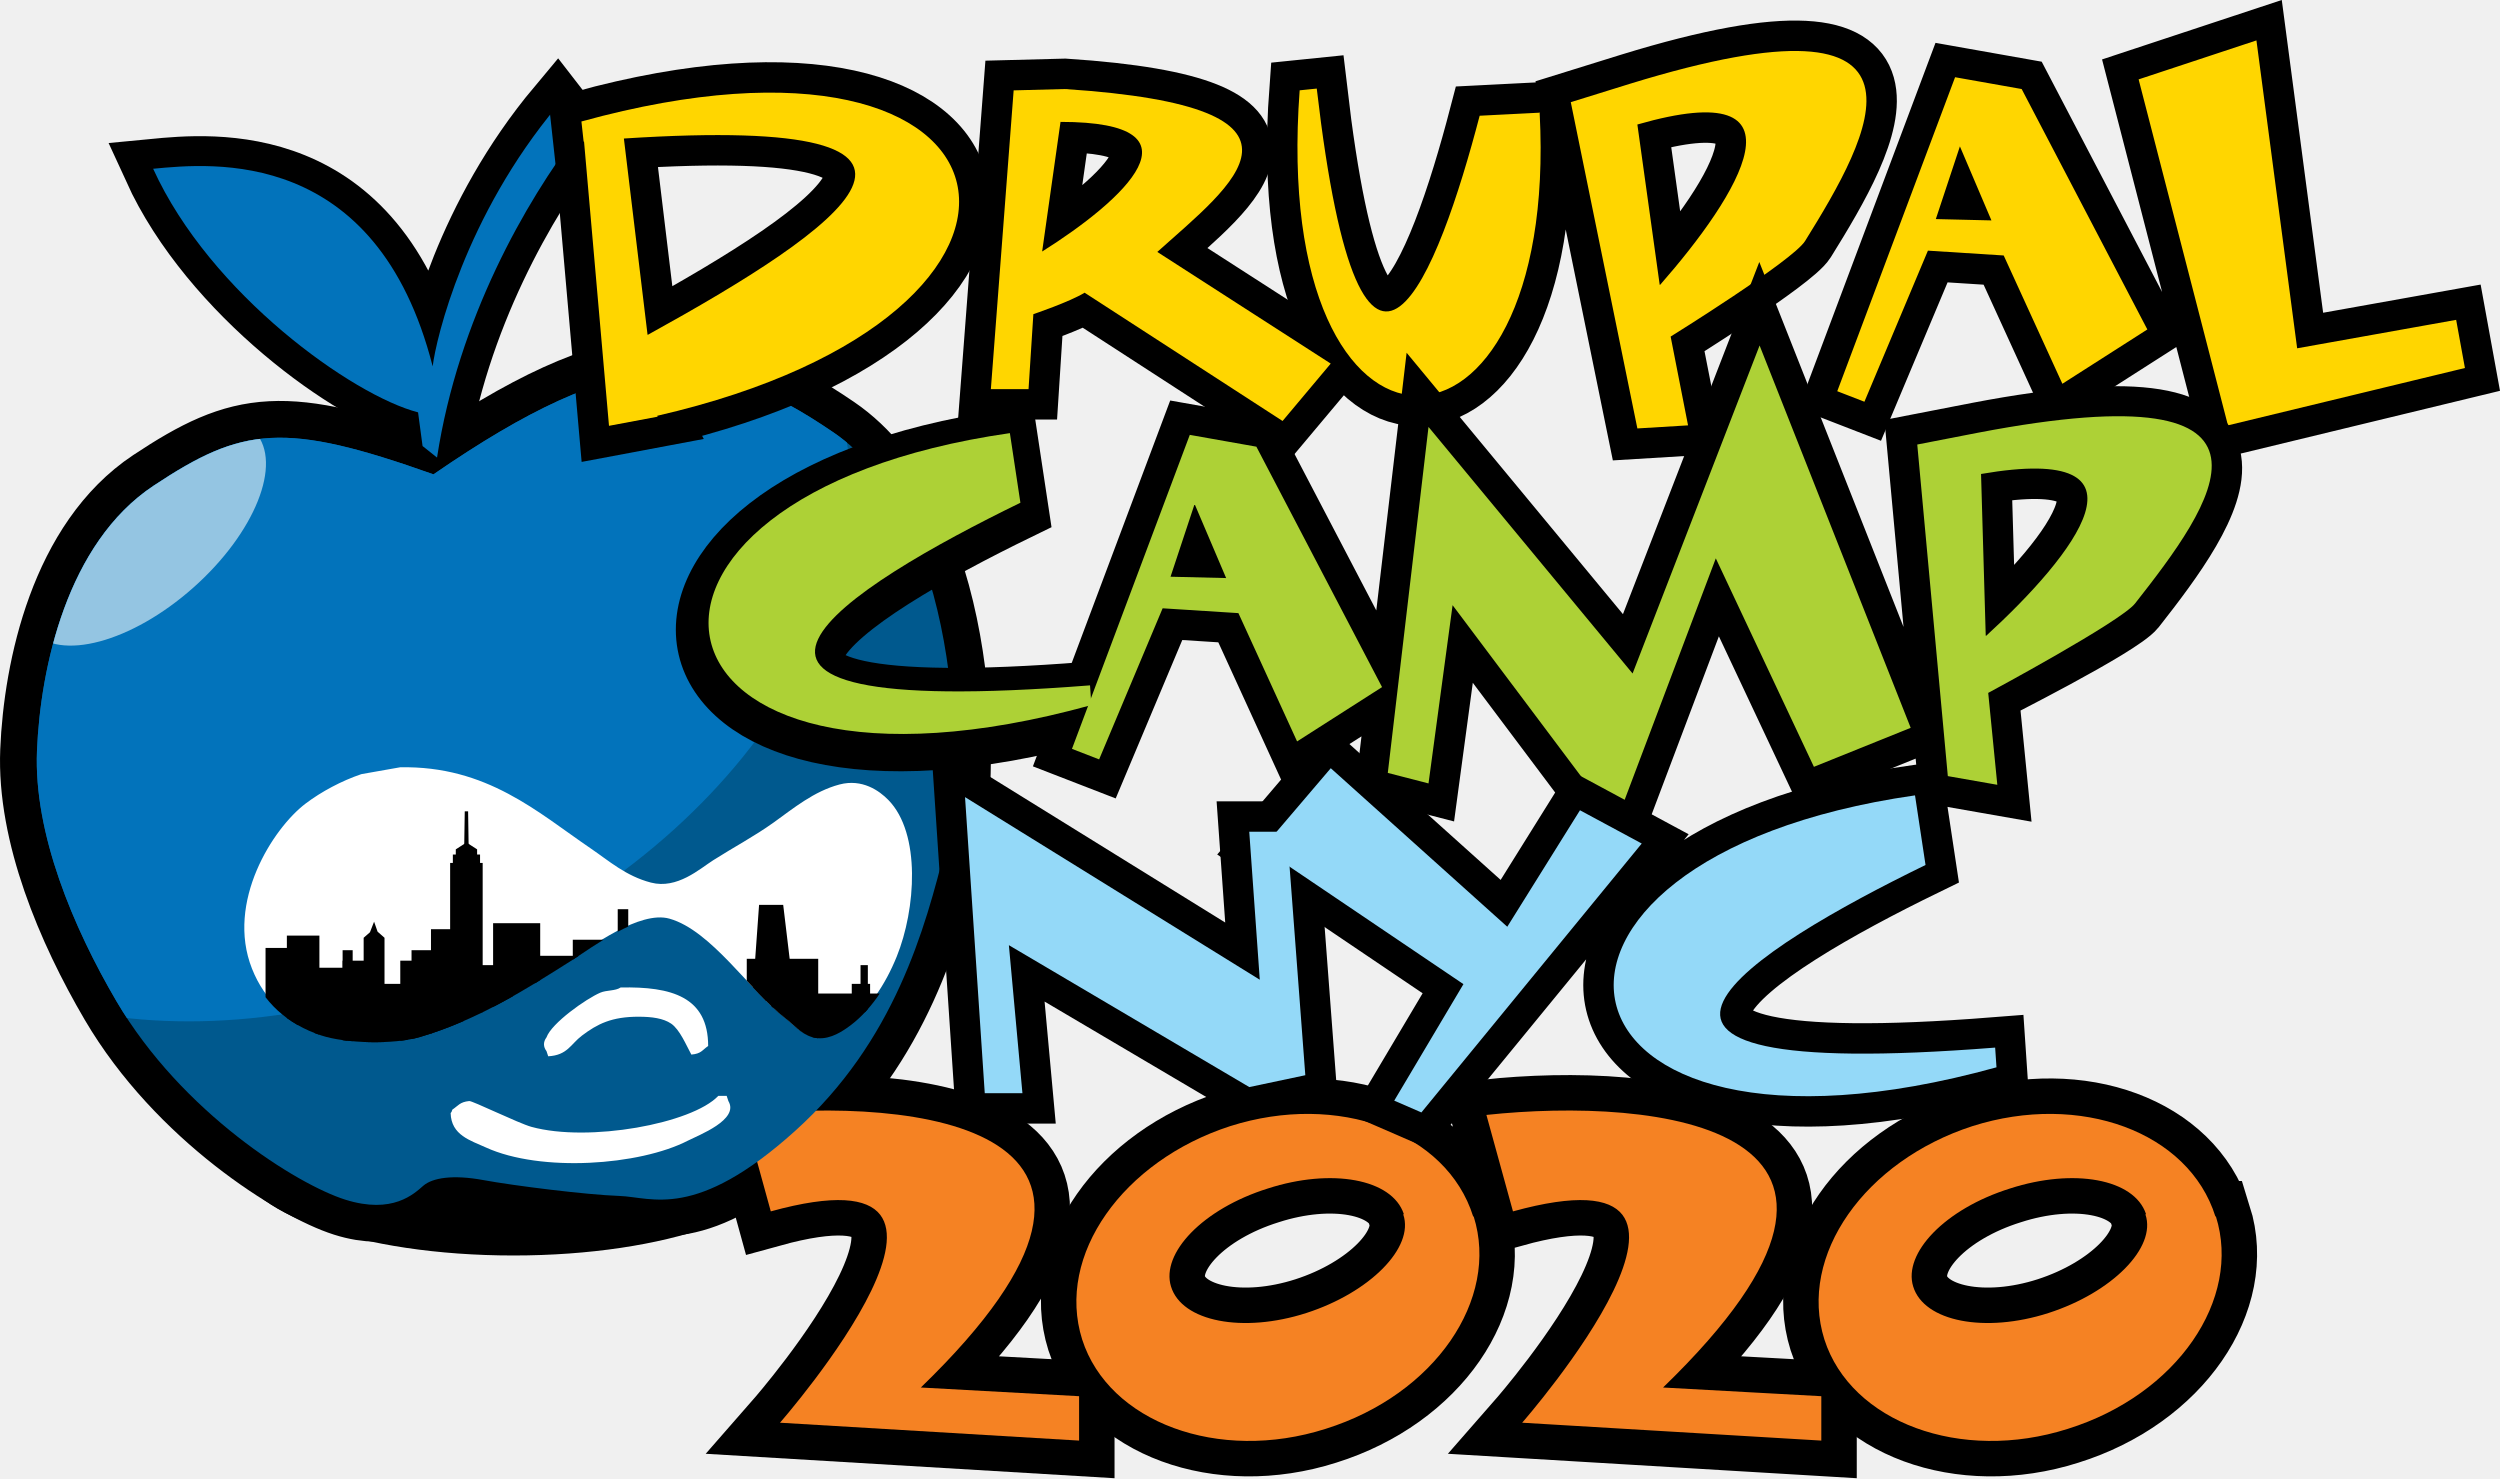
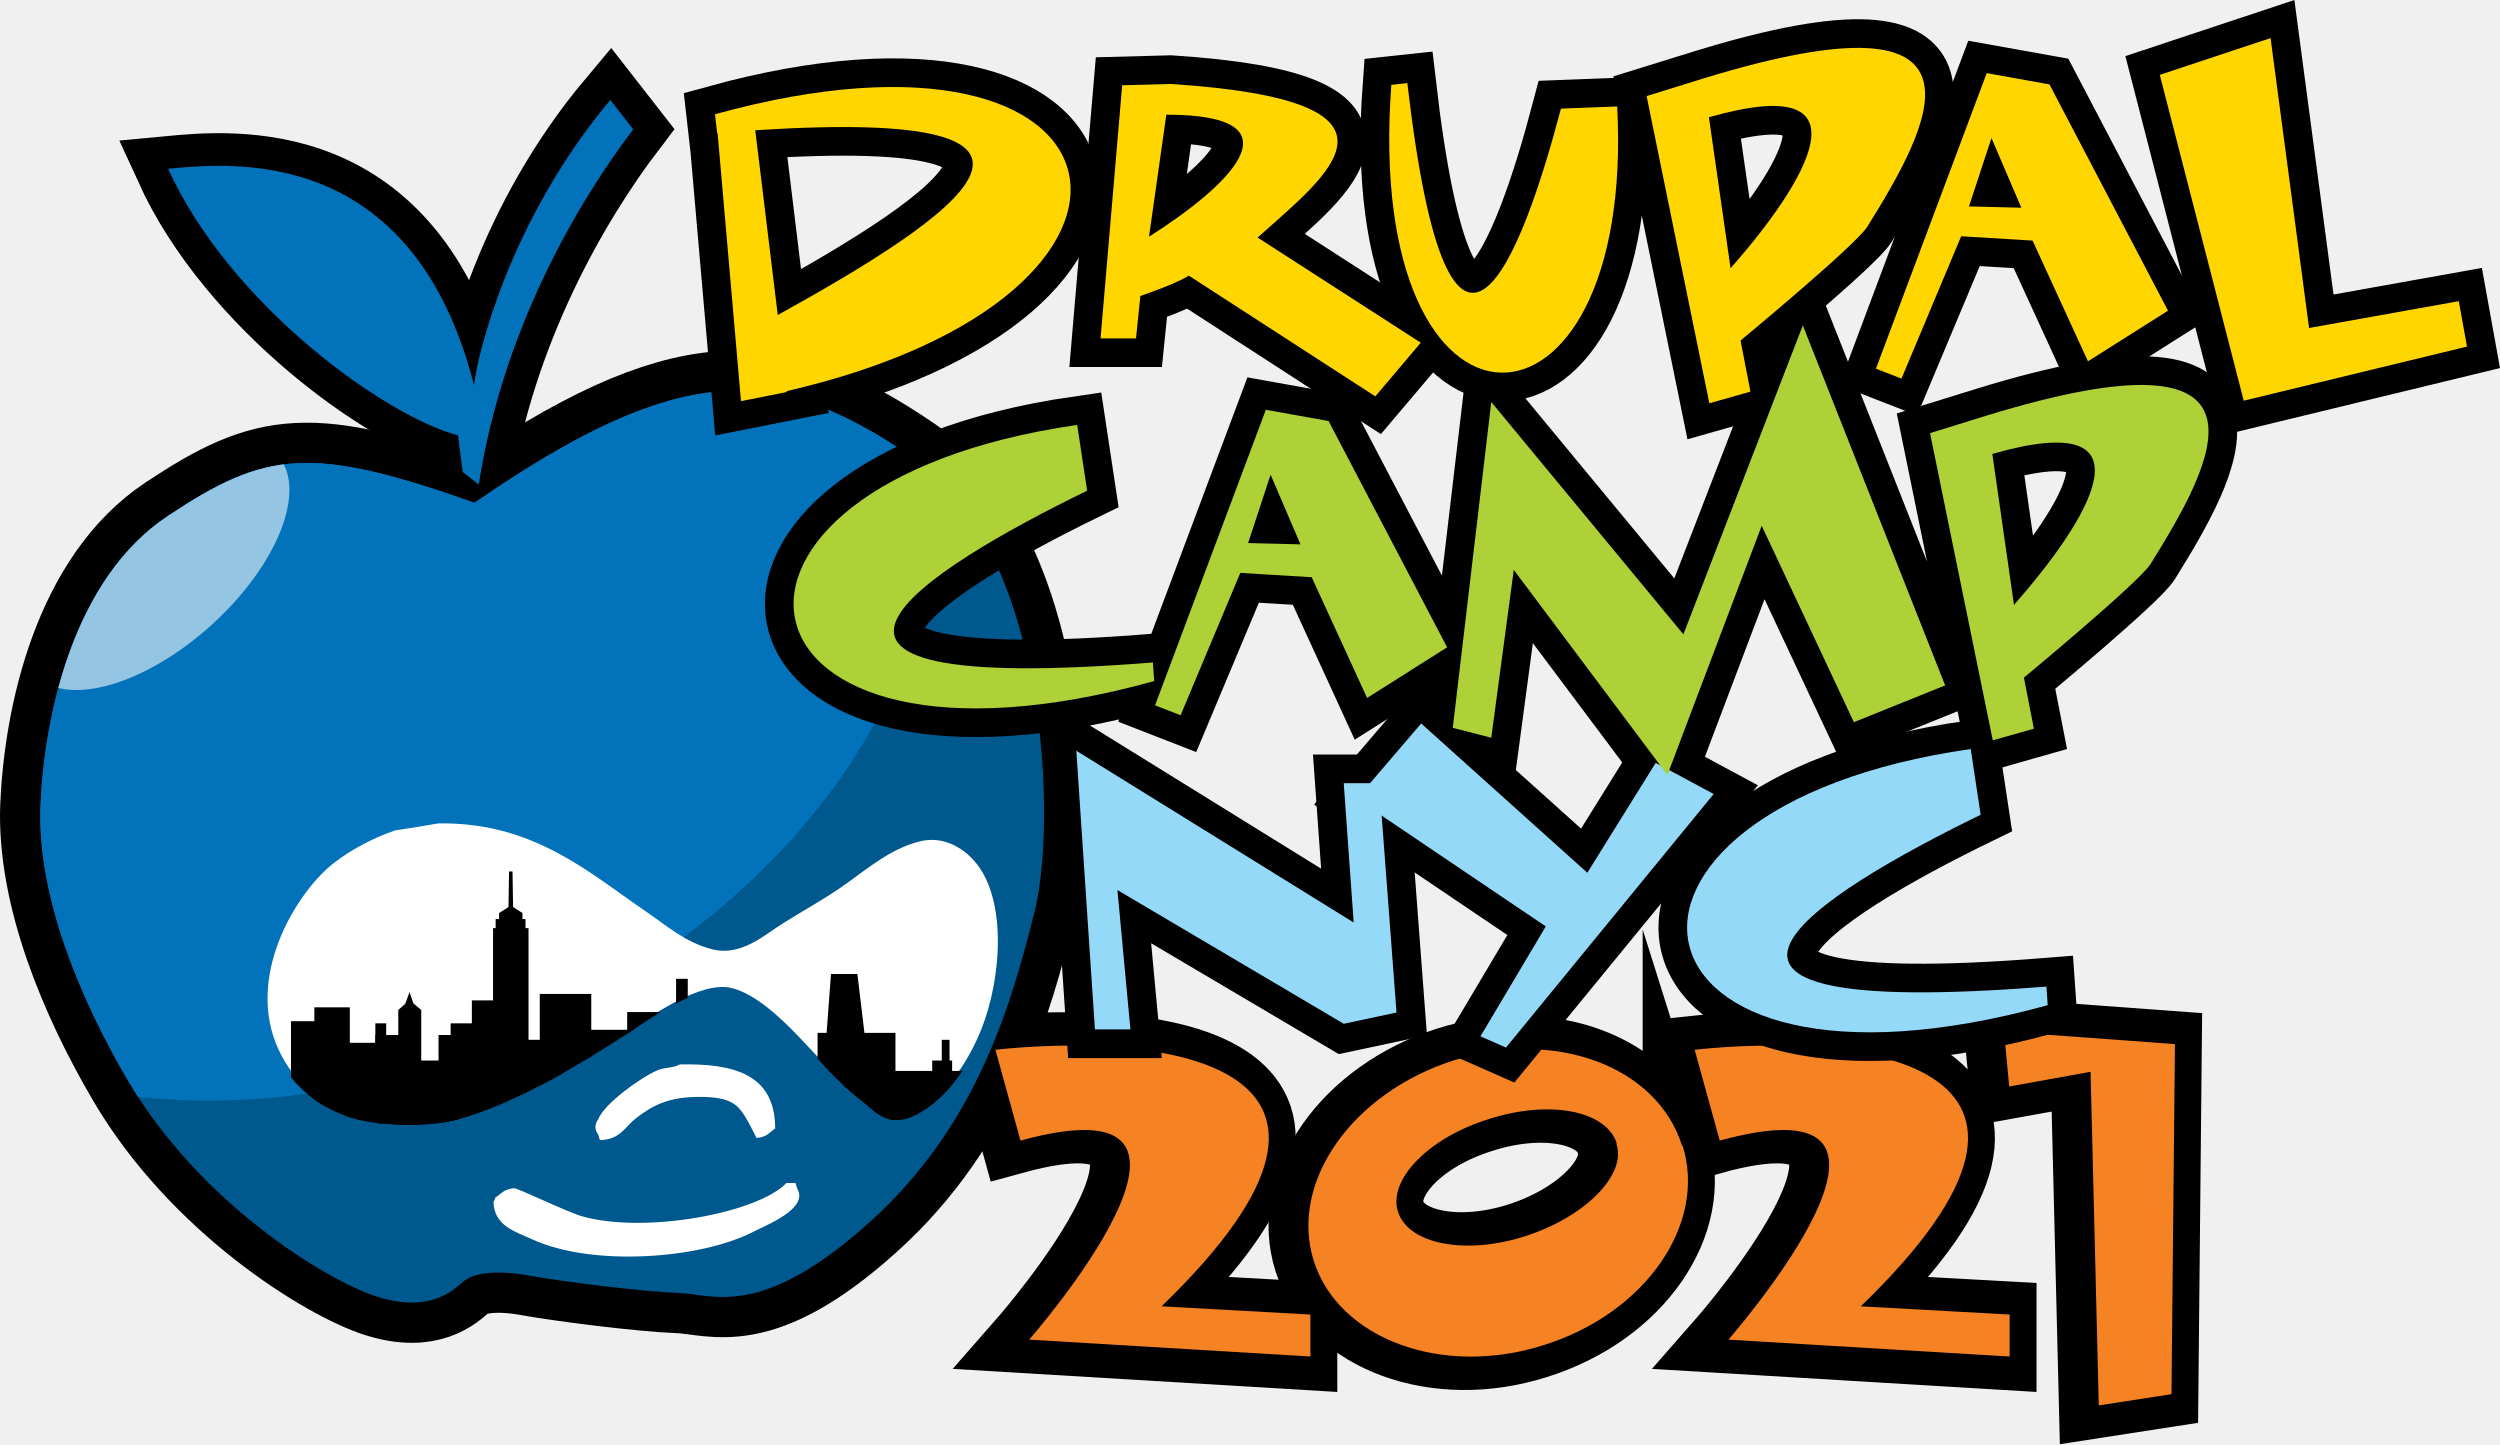
- <svg xmlns="http://www.w3.org/2000/svg" xmlns:xlink="http://www.w3.org/1999/xlink" height="321.684" width="544.04">
-   <style>.st2{stroke:#000;stroke-width:15.428;stroke-miterlimit:10}.st3{fill:#f58223}.st6{fill:#0273bb}.st8{fill-rule:evenodd;clip-rule:evenodd;fill:#fff}.st11{stroke:#000;stroke-width:13.238;stroke-miterlimit:10}.st12{fill:#ffd600}.st13{fill:#add136}.st14{fill:#94d9f8}</style>
-   <ellipse ry="21.13" rx="59.99" cy="252.085" cx="111.737" />
-   <path d="M95.107 99.575c4.64-30.29 19.36-55.76 30.7-70.66l-4.54-5.86c-20.03 23.93-26.38 50.56-27.11 56.67-12.22-47.88-48.13-44.22-60.83-43 12.46 27.36 43.49 49.35 57.65 53.01l.98 7.33z" fill="#0273bb" stroke="#000" stroke-width="13" stroke-miterlimit="10" />
-   <path d="M94.327 103.225c41.26-28.39 59.91-27.63 87.03-9.14 27.12 18.49 28.84 72.48 24.41 90.23s-11.09 42.32-32.79 61.84c-21.7 19.52-31.06 14.34-38.21 14.1-7.15-.25-22.93-2.22-29.58-3.45-6.65-1.23-11.09-.49-13.07 1.23-1.98 1.72-6.66 6.29-17.01 3.02-10.35-3.27-35.52-18.87-49.78-43.2-9.39-16.02-18.02-36.49-17.28-54.48.74-18 6.53-45.19 25.39-57.69 19.34-12.82 28.34-14.04 60.89-2.46z" fill-rule="evenodd" clip-rule="evenodd" fill="none" stroke="#000" stroke-width="16" stroke-miterlimit="10" />
-   <path d="M169.737 309.605s53.65-61.32-2-45.99l-5.78-20.99c36.44-3.89 97.75 1.89 38.43 59.32l34.44 1.89v9.66z" class="st2" />
-   <path d="M320.697 264.725c5.67 18-8.44 38.77-32.21 46.21-23.33 7.44-47.21-1.44-52.99-19.44-5.78-18.33 8.89-38.88 32.21-46.43 23.44-7.44 47.1 1.22 52.88 19.66zm-15.21-.55c-2.56-7.66-15.77-10-29.55-5.55-14.22 4.44-23.33 14.11-21.11 21.33 2.33 7.66 15.66 10.22 29.44 5.78 13.78-4.44 23.55-14.22 21.11-21.44zM331.247 309.605s53.65-61.32-2-45.99l-5.78-20.99c36.44-3.89 97.75 1.89 38.44 59.32l34.44 1.89v9.66z" class="st2" />
-   <path d="M482.217 264.725c5.67 18-8.44 38.77-32.21 46.21-23.33 7.44-47.21-1.44-52.99-19.44-5.78-18.33 8.89-38.88 32.21-46.43 23.44-7.44 47.1 1.22 52.88 19.66zm-15.22-.55c-2.56-7.66-15.77-10-29.55-5.55-14.22 4.44-23.33 14.11-21.11 21.33 2.33 7.66 15.66 10.22 29.44 5.78 13.78-4.44 23.55-14.22 21.11-21.44z" class="st2" />
-   <path d="M169.737 309.605s53.65-61.32-2-45.99l-5.78-20.99c36.44-3.89 97.75 1.89 38.43 59.32l34.44 1.89v9.66z" class="st3" />
-   <path d="M320.697 264.725c5.67 18-8.44 38.77-32.21 46.21-23.33 7.44-47.21-1.44-52.99-19.44-5.78-18.33 8.89-38.88 32.21-46.43 23.44-7.44 47.1 1.22 52.88 19.66zm-15.21-.55c-2.56-7.66-15.77-10-29.55-5.55-14.22 4.44-23.33 14.11-21.11 21.33 2.33 7.66 15.66 10.22 29.44 5.78 13.78-4.44 23.55-14.22 21.11-21.44zM331.247 309.605s53.65-61.32-2-45.99l-5.78-20.99c36.44-3.89 97.75 1.89 38.44 59.32l34.44 1.89v9.66z" class="st3" />
-   <path d="M482.217 264.725c5.67 18-8.44 38.77-32.21 46.21-23.33 7.44-47.21-1.44-52.99-19.44-5.78-18.33 8.89-38.88 32.21-46.43 23.44-7.44 47.1 1.22 52.88 19.66zm-15.22-.55c-2.56-7.66-15.77-10-29.55-5.55-14.22 4.44-23.33 14.11-21.11 21.33 2.33 7.66 15.66 10.22 29.44 5.78 13.78-4.44 23.55-14.22 21.11-21.44z" class="st3" />
-   <g transform="translate(-22.413 -20.385)">
+ <svg xmlns="http://www.w3.org/2000/svg" xmlns:xlink="http://www.w3.org/1999/xlink" version="1.1" id="Layer_1" viewBox="295.952 204.897 577.773 333.769" xml:space="preserve">
+   <style>.st2{stroke:#000;stroke-width:15.428;stroke-miterlimit:10}.st3{fill:#f58223}.st6{fill:#0273bb}.st8{fill-rule:evenodd;clip-rule:evenodd;fill:#fff}.st11{stroke:#000;stroke-width:13.238;stroke-miterlimit:10}.st12{fill:#94d9f8}.st13{fill:#ffd600}.st14{fill:#add136}</style>
+   <path d="M406.6,316.9c5.4-35.2,22.5-64.8,35.7-82.1l-5.3-6.8c-23.3,27.8-30.7,58.8-31.5,65.9 c-14.2-55.6-55.9-51.4-70.7-50c14.5,31.8,50.5,57.3,67,61.6l1.1,8.5L406.6,316.9z" fill="#0273bb" stroke="#000" stroke-width="15.1" stroke-miterlimit="10" />
+   <path d="M405.6,321.1c47.9-33,69.6-32.1,101.1-10.6c31.5,21.5,33.5,84.2,28.4,104.9c-5.2,20.6-12.9,49.2-38.1,71.9 c-25.2,22.7-36.1,16.7-44.4,16.4c-8.3-0.3-26.6-2.6-34.4-4c-7.7-1.4-12.9-0.6-15.2,1.4c-2.3,2-7.7,7.3-19.8,3.5 c-12-3.8-41.3-21.9-57.8-50.2c-10.9-18.6-20.9-42.4-20.1-63.3c0.9-20.9,7.6-52.5,29.5-67C357.4,309.1,367.8,307.7,405.6,321.1z" fill-rule="evenodd" clip-rule="evenodd" fill="none" stroke="#000" stroke-width="18.6" stroke-miterlimit="10" />
+   <path class="st2" d="M532.3,514.5c0,0,53.7-61.3-2-46l-5.8-21c36.4-3.9,97.8,1.9,38.4,59.3l34.4,1.9v9.7L532.3,514.5z" />
+   <path class="st2" d="M683.3 469.6c5.7 18-8.4 38.8-32.2 46.2-23.3 7.4-47.2-1.4-53-19.4-5.8-18.3 8.9-38.9 32.2-46.4 23.4-7.4 47.1 1.2 52.9 19.7H683.3zM668.1 469.1c-2.6-7.7-15.8-10-29.5-5.6-14.2 4.4-23.3 14.1-21.1 21.3 2.3 7.7 15.7 10.2 29.4 5.8 13.8-4.4 23.6-14.2 21.1-21.4L668.1 469.1zM693.9 514.5c0 0 53.7-61.3-2-46l-5.8-21c36.4-3.9 97.8 1.9 38.4 59.3l34.4 1.9v9.7L693.9 514.5zM796.3 527.1l-16.8 2.6-1.9-77.1-18.8 3.4-1.2-12.7 39.5 2.9L796.3 527.1z" />
+   <path class="st3" d="M533.8,514.5c0,0,53.7-61.3-2-46l-5.8-21c36.4-3.9,97.8,1.9,38.4,59.3l34.4,1.9v9.7L533.8,514.5z" />
+   <path class="st3" d="M684.8 469.6c5.7 18-8.4 38.8-32.2 46.2-23.3 7.4-47.2-1.4-53-19.4-5.8-18.3 8.9-38.9 32.2-46.4 23.4-7.4 47.1 1.2 52.9 19.7H684.8zM669.6 469.1c-2.6-7.7-15.8-10-29.5-5.6-14.2 4.4-23.3 14.1-21.1 21.3 2.3 7.7 15.7 10.2 29.4 5.8 13.8-4.4 23.6-14.2 21.1-21.4L669.6 469.1zM695.4 514.5c0 0 53.7-61.3-2-46l-5.8-21c36.4-3.9 97.8 1.9 38.4 59.3l34.4 1.9v9.7L695.4 514.5zM797.8 527.1l-16.8 2.6-1.9-77.1-18.8 3.4-1.2-12.7 39.5 2.9L797.8 527.1z" />
+   <defs>
+     <path id="SVGID_1_" d="M405.6,321.1c47.9-33,69.6-32.1,101.1-10.6c31.5,21.5,33.5,84.2,28.4,104.9c-5.2,20.6-12.9,49.2-38.1,71.9 c-25.2,22.7-36.1,16.7-44.4,16.4c-8.3-0.3-26.6-2.6-34.4-4c-7.7-1.4-12.9-0.6-15.2,1.4c-2.3,2-7.7,7.3-19.8,3.5 c-12-3.8-41.3-21.9-57.8-50.2c-10.9-18.6-20.9-42.4-20.1-63.3c0.9-20.9,7.6-52.5,29.5-67C357.4,309.1,367.8,307.7,405.6,321.1z" />
+   </defs>
+   <clipPath id="SVGID_2_">
+     <use xlink:href="#SVGID_1_" overflow="visible" />
+   </clipPath>
+   <g clip-path="url(#SVGID_2_)">
+     <ellipse cx="424.6" cy="405.7" rx="144.2" ry="132" fill="#00598e" />
+     <ellipse transform="rotate(-25 379 353)" class="st6" cx="378.8" cy="352.7" rx="138.8" ry="98" />
+     <ellipse transform="rotate(-42 332 336)" cx="332.4" cy="335.6" rx="37.8" ry="18.9" fill="#94c5e2" />
+   </g>
+   <path class="st8" d="M397.2,395.2c22-0.4,34.9,11.4,48.1,20.4c4.7,3.2,9,7.1,15.3,8.7c6.6,1.7,12.3-3.5,15.8-5.7 c5.2-3.3,10.3-6,15.3-9.6c4.9-3.5,10.1-7.9,16.6-9.6c5.7-1.5,10.1,1.6,12.3,3.9c8.3,8.5,6.9,27.7,2.1,39.6 c-2.9,7.1-7.3,13.8-13.2,17.8c-1.7,1.1-5,3.2-8.5,2.2c-2.9-0.8-4.7-3.2-6.8-4.8c-8.6-6.5-18.4-21.8-28.9-24.8 c-7.5-2.1-20,7.3-24.3,10c-11.8,7.5-24.2,15.3-38.7,19.6c-6.5,1.9-18.6,1.6-24.7-0.4c-8.5-2.8-14.6-8.3-17.9-16.5 c-6.6-16.8,5.3-35.5,13.6-41.8c3.9-3,9-5.7,14-7.4C390.7,396.3,393.9,395.8,397.2,395.2z" />
+   <path class="st8" d="M453 450.9c12.8-.3 22.1 2.4 22.1 14.8-1.5 1-1.7 1.9-4.3 2.2-1.3-2.4-2.9-6.3-5.1-7.8-2-1.4-4.9-1.7-8.1-1.7-6.9 0-10.6 1.8-14.5 4.8-2.8 2.1-3.6 5-8.5 5.2-.1-.4-.3-.9-.4-1.3-.8-1.1-.9-2.3 0-3.5 1.3-3.6 10-9.8 13.6-11.3C449.4 451.5 451.6 451.8 453 450.9zM477.7 478.3c.7 0 1.4 0 2.1 0 .1.4.3.9.4 1.3 2.8 4.7-7.6 8.6-10.2 10-12.3 6.3-37.2 8.1-51.1 1.7-3.9-1.8-8.8-3.1-8.9-8.7.3-.4.2-.1.4-.9 1.5-1 1.9-1.9 4.3-2.2.6-.2 12.5 5.6 15.8 6.5C444.9 490.1 471 485.3 477.7 478.3z" />
+   <g>
    <defs>
-       <path d="M116.74 123.61c41.26-28.39 59.91-27.63 87.03-9.14 27.12 18.49 28.84 72.48 24.41 90.23s-11.09 42.32-32.79 61.84c-21.7 19.52-31.06 14.34-38.21 14.1-7.15-.25-22.93-2.22-29.58-3.45-6.65-1.23-11.09-.49-13.07 1.23-1.98 1.72-6.66 6.29-17.01 3.02-10.35-3.27-35.52-18.87-49.78-43.2-9.39-16.02-18.02-36.49-17.28-54.48.74-18 6.53-45.19 25.39-57.69 19.34-12.82 28.34-14.04 60.89-2.46z" id="SVGID_1_" />
+       <path id="SVGID_3_" d="M396.9,395.2c22.1-0.4,35.1,11.5,48.4,20.6c4.7,3.2,9,7.1,15.4,8.8c6.7,1.7,12.4-3.5,15.8-5.7 c5.3-3.4,10.4-6,15.4-9.6c4.9-3.5,10.2-7.9,16.7-9.6c5.8-1.5,10.1,1.6,12.4,3.9c8.4,8.5,7,27.9,2.1,39.8 c-2.9,7.1-7.3,13.9-13.3,17.9c-1.7,1.1-5,3.2-8.6,2.2c-2.9-0.9-4.7-3.2-6.9-4.8c-8.6-6.6-18.5-21.9-29.1-24.9 c-7.6-2.1-20.2,7.4-24.4,10.1c-11.8,7.5-24.4,15.4-39,19.7c-6.5,1.9-18.7,1.6-24.8-0.4c-8.5-2.8-14.7-8.4-18-16.6 c-6.7-16.9,5.3-35.7,13.7-42c4-3,9.1-5.7,14.1-7.4C390.4,396.4,393.7,395.8,396.9,395.2z" />
    </defs>
-     <clipPath id="SVGID_2_">
-       <use height="100%" width="100%" xlink:href="#SVGID_1_" overflow="visible" />
+     <clipPath id="SVGID_4_">
+       <use xlink:href="#SVGID_3_" overflow="visible" />
    </clipPath>
-     <g clip-path="url(#SVGID_2_)">
-       <ellipse ry="113.6" rx="124.1" cy="196.36" cx="133.08" fill="#00598e" />
-       <ellipse ry="84.31" rx="119.43" cy="150.81" cx="93.66" class="st6" transform="rotate(-25.498 93.645 150.793)" />
-       <ellipse ry="16.29" rx="32.53" cy="136.08" cx="53.67" transform="rotate(-41.6 53.672 136.086)" fill="#94c5e2" />
+     <g clip-path="url(#SVGID_4_)">
+       <path d="M368.6 437.7H376.8V475.5H368.6z" />
+       <path d="M363.2 440.9H371.4V478.7H363.2zM382.7 444.1H390.9V481.9H382.7z" />
+       <path d="M375.6 445.9H383.8V483.7H375.6zM405 436.1H413.2V473.9H405z" />
+       <path d="M409.9 419.4H418.1V457.2H409.9z" />
+       <path d="M410.5 417.3H417.4V455.1H410.5z" />
+       <path d="M416.7 453.7L411.3 453.7 411.3 415.9 414 414.2 416.7 415.9z" />
+       <path d="M415 444.1L413 444.1 413.6 406.3 414.4 406.3zM420.7 434.6H432.6V472.4H420.7z" />
+       <path d="M408.3 445.2H425.7V473.3H408.3zM431.2 442.9H443.1V480.7H431.2z" />
+       <path d="M440.9 438.8H452.8V476.6H440.9zM491 443.6H502.9V481.4H491z" />
+       <path d="M497 454.2L486.2 454.2 488 430 494.1 430zM501.5 452.4H521.3V483.6H501.5zM452.2 431.1H454.9V468.9H452.2zM400.1 441.4H408.3V479.2H400.1z" />
+       <path d="M397.3 444.1H405.5V481.9H397.3z" />
+       <path d="M390.9 450H399.1V480.2H390.9zM382.7 441.4H385.2V479.2H382.7z" />
+       <path d="M393.3 484.3L388 484.3 388 438.3 389.6 436.9 390.6 434.2 391.5 436.8 393.3 438.3zM484.9 443.6H491.6V457.7H484.9zM513.6 445.2H515.4V457.1H513.6z" />
+       <path d="M511.4 450H516V453.5H511.4z" />
    </g>
  </g>
-   <path d="M87.067 166.975c18.9-.38 30.01 9.85 41.4 17.6 4.06 2.76 7.73 6.07 13.19 7.49 5.71 1.49 10.6-2.99 13.56-4.87 4.51-2.87 8.89-5.16 13.19-8.24 4.19-3 8.7-6.76 14.29-8.24 4.94-1.3 8.67 1.37 10.62 3.37 7.15 7.29 5.97 23.84 1.83 34.07-2.46 6.08-6.24 11.9-11.36 15.35-1.43.96-4.27 2.76-7.33 1.87-2.52-.73-4.05-2.73-5.86-4.12-7.38-5.63-15.8-18.76-24.91-21.34-6.5-1.84-17.25 6.3-20.88 8.61-10.14 6.44-20.86 13.21-33.34 16.85-5.59 1.63-16 1.38-21.25-.37-7.31-2.44-12.6-7.16-15.39-14.23-5.71-14.47 4.56-30.54 11.72-35.94 3.39-2.56 7.78-4.91 12.09-6.37 2.81-.49 5.62-.99 8.43-1.49z" class="st8" />
-   <path d="M135.057 214.895c11.06-.24 19.05 2.03 19.05 12.73-1.32.9-1.49 1.68-3.66 1.87-1.11-2.04-2.52-5.46-4.4-6.74-1.72-1.17-4.2-1.49-6.96-1.5-5.98-.03-9.1 1.58-12.46 4.12-2.44 1.84-3.12 4.26-7.33 4.49-.12-.37-.24-.75-.37-1.12-.69-.91-.77-1.96 0-3 1.1-3.1 8.63-8.41 11.72-9.73 1.37-.58 3.24-.34 4.41-1.12zM156.307 238.485h1.83c.12.37.24.75.37 1.12 2.44 4.06-6.5 7.43-8.79 8.61-10.56 5.44-32.05 6.93-43.96 1.5-3.35-1.53-7.57-2.66-7.69-7.49.29-.38.13-.1.37-.75 1.29-.86 1.62-1.66 3.66-1.87.5-.18 10.73 4.84 13.56 5.62 12.46 3.42 34.94-.71 40.65-6.74z" class="st8" />
-   <g transform="translate(-22.413 -20.385)">
-     <defs>
-       <path d="M109.25 187.36c19.01-.38 30.18 9.91 41.64 17.7 4.08 2.78 7.78 6.1 13.27 7.53 5.75 1.49 10.66-3 13.63-4.9 4.54-2.89 8.94-5.19 13.27-8.29 4.22-3.02 8.75-6.8 14.37-8.29 4.97-1.31 8.72 1.38 10.69 3.39 7.19 7.33 6.01 23.98 1.84 34.27-2.47 6.11-6.28 11.97-11.42 15.44-1.44.97-4.29 2.78-7.37 1.88-2.53-.74-4.07-2.75-5.9-4.14-7.42-5.67-15.89-18.87-25.06-21.47-6.53-1.85-17.35 6.34-21 8.66-10.2 6.48-20.99 13.29-33.53 16.95-5.62 1.64-16.09 1.38-21.37-.38-7.36-2.45-12.67-7.2-15.48-14.31-5.74-14.55 4.59-30.71 11.79-36.15 3.41-2.58 7.82-4.94 12.16-6.4 2.82-.49 5.65-.99 8.47-1.49z" id="SVGID_3_" />
-     </defs>
-     <clipPath id="SVGID_4_">
-       <use height="100%" width="100%" xlink:href="#SVGID_3_" overflow="visible" />
-     </clipPath>
-     <g clip-path="url(#SVGID_4_)">
-       <path d="M84.84 223.98h7.08v32.49h-7.08z" />
-       <path d="M80.2 226.67h7.08v32.49H80.2zM96.97 229.44h7.08v32.49h-7.08z" />
-       <path d="M90.88 230.98h7.08v32.49h-7.08zM116.2 222.6h7.08v32.49h-7.08z" />
-       <path d="M120.37 208.18h7.08v32.49h-7.08z" />
-       <path d="M120.96 206.35h5.92v32.49h-5.92z" />
-       <path d="M121.6 205.22l2.32-1.5 2.32 1.5v32.49h-4.64z" />
-       <path d="M123.55 196.95h.73l.5 32.49h-1.73zM129.72 221.29h10.25v32.49h-10.25z" />
-       <path d="M119.05 230.41h14.98v24.16h-14.98zM138.76 228.38h10.25v32.49h-10.25z" />
-       <path d="M147.06 224.88h10.25v32.49h-10.25zM190.22 229.03h10.25v32.49h-10.25z" />
-       <path d="M187.6 217.3h5.25l2.5 20.85h-9.25zM199.26 236.6h17.01v26.87h-17.01zM156.84 218.24h2.29v32.49h-2.29zM111.97 227.16h7.08v32.49h-7.08z" />
-       <path d="M109.52 229.44h7.08v32.49h-7.08z" />
-       <path d="M104.06 234.49h7.08v25.99h-7.08zM96.97 227.16h2.19v32.49h-2.19z" />
-       <path d="M101.55 224.46l1.37-1.2.9-2.3.76 2.17 1.51 1.33v39.59h-4.54zM184.92 229.03h5.8v12.09h-5.8zM209.68 230.41h1.59v10.26h-1.59z" />
-       <path d="M207.77 234.49h3.99v3.05h-3.99z" />
-     </g>
-   </g>
-   <path d="M95.107 99.575c4.64-30.29 19.36-55.76 30.7-70.66l-4.54-5.86c-20.03 23.93-26.38 50.56-27.11 56.67-12.22-47.88-48.13-44.22-60.83-43 12.46 27.36 43.49 49.35 57.65 53.01l.98 7.33z" class="st6" />
-   <path d="M94.327 103.225c41.26-28.39 59.91-27.63 87.03-9.14 27.12 18.49 28.84 72.48 24.41 90.23s-11.09 42.32-32.79 61.84c-21.7 19.52-31.06 14.34-38.21 14.1-7.15-.25-22.93-2.22-29.58-3.45-6.65-1.23-11.09-.49-13.07 1.23-1.98 1.72-6.66 6.29-17.01 3.02-10.35-3.27-35.52-18.87-49.78-43.2-9.39-16.02-18.02-36.49-17.28-54.48.74-18 6.53-45.19 25.39-57.69 19.34-12.82 28.34-14.04 60.89-2.46z" fill-rule="evenodd" clip-rule="evenodd" fill="none" />
-   <path d="M132.527 92.665l-5.43-61.85h-.09l-.48-4.38c98.93-27.26 113.51 41.74 16.49 64.05l.1.19zm8.48-19.82c41.65-22.97 78.44-48.13-5.24-42.7l5.15 42.7z" class="st11" />
-   <path d="M279.107 91.615l-43.08-27.92c-3.24 2-11.15 4.67-11.15 4.67l-1.05 16.32h-8.2l4.96-65.02 11.15-.29c59.85 3.91 36.22 20.97 20.11 35.45l37.74 24.3zm-52.32-36.88c17.73-11.15 36.5-28.21 4-28.21z" class="st11" />
-   <path d="M335.057 24.615c4.29 82.15-58.8 83.49-52.23-4.96l3.72-.38c9.82 84.54 26.59 39.84 35.45 5.91l13.15-.67zM363.557 73.245l3.79 19.32-11.03.67-14.49-71 12.87-4c71.19-21.92 52.23 11.53 38.12 34.21-2.67 4.29-29.26 20.8-29.26 20.8zm-2.28-11.27c17.06-19.44 33.83-46.03-4.96-34.88l4.86 34.88zM448.807 83.515l-12.77-27.92-16.49-1.05-13.82 32.88-5.91-2.29 25.64-68.33 14.49 2.57 27.35 52.32zm-22.3-51.66l-5.24 15.82 12.1.29zM484.837 92.565l-19.44-75.29 25.64-8.48 8.86 67 34.6-6.19 1.91 10.48z" class="st11" />
-   <path d="M132.527 92.665l-5.43-61.85h-.09l-.48-4.38c98.93-27.26 113.51 41.74 16.49 64.05l.1.19zm8.48-19.82c41.65-22.97 78.44-48.13-5.24-42.7l5.15 42.7z" class="st12" />
-   <path d="M279.107 91.615l-43.08-27.92c-3.24 2-11.15 4.67-11.15 4.67l-1.05 16.32h-8.2l4.96-65.02 11.15-.29c59.85 3.91 36.22 20.97 20.11 35.45l37.74 24.3zm-52.32-36.88c17.73-11.15 36.5-28.21 4-28.21z" class="st12" />
-   <path d="M335.057 24.615c4.29 82.15-58.8 83.49-52.23-4.96l3.72-.38c9.82 84.54 26.59 39.84 35.45 5.91l13.15-.67zM361.277 61.975c17.06-19.44 33.83-46.03-4.96-34.88l4.86 34.88zm2.28 11.27l3.79 19.32-11.03.67-14.49-71 12.87-4c71.19-21.92 52.23 11.53 38.12 34.21-2.67 4.29-29.26 20.8-29.26 20.8zM448.807 83.515l-12.77-27.92-16.49-1.05-13.82 32.88-5.91-2.29 25.64-68.33 14.49 2.57 27.35 52.32zm-22.3-51.66l-5.24 15.82 12.1.29zM484.837 92.565l-19.44-75.29 25.64-8.48 8.86 67 34.6-6.19 1.91 10.48z" class="st12" />
-   <path d="M219.267 95.755l2.29 15.15c-37.17 18.11-85.2 47.65 15.15 39.74l.29 4.29c-100.94 27.93-114.09-45.36-17.73-59.18z" class="st11" />
-   <path d="M282.267 161.345l-12.77-27.92-16.49-1.05-13.82 32.88-5.91-2.29 25.64-68.33 14.49 2.57 27.35 52.32zm-22.3-51.66l-5.24 15.82 12.1.29zM394.737 166.875l-21.35-45.37-21.73 57.56-35.55-47.37-5.24 38.79-8.86-2.29 8.86-75.29 44.41 53.66 27.64-71.38 32.88 83.2zM432.667 150.785l1.98 20-10.77-1.89-6.65-72.16 13.23-2.57c73.16-14.02 50.66 17.16 34.16 38.17-3.12 3.96-31.95 18.45-31.95 18.45zm-.44-12.43c19.08-17.46 38.66-42.07-1.12-35.21l1.02 35.2z" class="st11" />
-   <path d="M219.767 94.255l2.29 15.15c-37.17 18.11-85.2 47.65 15.15 39.74l.29 4.29c-100.94 27.93-114.09-45.36-17.73-59.18z" class="st13" />
-   <path d="M282.267 161.345l-12.77-27.92-16.49-1.05-13.82 32.88-5.91-2.29 25.64-68.33 14.49 2.57 27.35 52.32zm-22.3-51.66l-5.24 15.82 12.1.29zM394.737 166.875l-21.35-45.37-21.73 57.56-35.55-47.37-5.24 38.79-8.86-2.29 8.86-75.29 44.41 53.66 27.64-71.38 32.88 83.2zM432.667 150.785l1.98 20-10.77-1.89-6.65-72.16 13.23-2.57c73.16-14.02 50.66 16.16 34.16 37.17-3.12 3.96-31.95 19.45-31.95 19.45zm-.44-12.43c19.08-17.46 38.66-42.07-1.12-35.21l1.02 35.2z" class="st13" />
+   <path class="st6" d="M406.6,316.9c5.4-35.2,22.5-64.8,35.7-82.1l-5.3-6.8c-23.3,27.8-30.7,58.8-31.5,65.9 c-14.2-55.6-55.9-51.4-70.7-50c14.5,31.8,50.5,57.3,67,61.6l1.1,8.5L406.6,316.9z" />
+   <path d="M405.6,321.1c47.9-33,69.6-32.1,101.1-10.6c31.5,21.5,33.5,84.2,28.4,104.9c-5.2,20.6-12.9,49.2-38.1,71.9 c-25.2,22.7-36.1,16.7-44.4,16.4c-8.3-0.3-26.6-2.6-34.4-4c-7.7-1.4-12.9-0.6-15.2,1.4c-2.3,2-7.7,7.3-19.8,3.5 c-12-3.8-41.3-21.9-57.8-50.2c-10.9-18.6-20.9-42.4-20.1-63.3c0.9-20.9,7.6-52.5,29.5-67C357.4,309.1,367.8,307.7,405.6,321.1z" fill-rule="evenodd" clip-rule="evenodd" fill="none" />
  <g>
-     <path d="M271.867 236.565l-52.32-30.88 2.95 32.21h-8.2l-4.29-64.43 64.14 39.74-2.29-32.21h8.2l4 52.99z" class="st11" />
-     <path d="M309.317 242.085l-5.91-2.57 15.06-25.35-43.74-29.55 14.87-17.44 38.41 34.5 15.82-25.35 13.44 7.24zM416.737 173.085l2.29 15.15c-37.17 18.11-85.2 47.65 15.15 39.74l.29 4.29c-100.93 27.93-114.09-45.36-17.73-59.18z" class="st11" />
+     <path class="st11" d="M606.5,441.5l-52.3-30.9l3,32.2H549l-4.3-64.4l64.1,39.7l-2.3-32.2h8.2l4,53L606.5,441.5z" />
+     <path class="st11" d="M644 447l-5.9-2.6 15.1-25.4-43.7-29.5 14.9-17.4 38.4 34.5 15.8-25.4 13.4 7.2L644 447zM751.4 378l2.3 15.2c-37.2 18.1-85.2 47.7 15.2 39.7l.3 4.3C668.2 465.1 655.1 391.8 751.4 378z" />
  </g>
  <g>
-     <path d="M271.867 236.565l-52.32-30.88 2.95 32.21h-8.2l-4.29-64.43 64.14 39.74-2.29-32.21h8.2l4 52.99z" class="st14" />
-     <path d="M309.317 242.085l-5.91-2.57 15.06-25.35-43.74-29.55 14.87-17.44 38.41 34.5 15.82-25.35 13.44 7.24zM416.737 173.085l2.29 15.15c-37.17 18.11-85.2 47.65 15.15 39.74l.29 4.29c-100.93 27.93-114.09-45.36-17.73-59.18z" class="st14" />
+     <path class="st11" d="M544.9 303.1l2.3 15.2C510.1 336.4 462 366 562.4 358l.3 4.3C461.7 390.3 448.6 317 544.9 303.1zM611.9 366.2l-12.8-27.9-16.5-1-13.8 32.9-5.9-2.3 25.6-68.3 14.5 2.6 27.4 52.3L611.9 366.2zM589.6 314.6l-5.2 15.8 12.1.3L589.6 314.6zM724.4 371.8l-21.3-45.4L681.3 384l-35.5-47.4-5.2 38.8-8.9-2.3 8.9-75.3 44.4 53.7 27.6-71.4 32.9 83.2L724.4 371.8zM763.7 361.5l2.3 11.8-9.5 2.7-14.5-71 12.9-4c71.2-21.9 52.2 11.5 38.1 34.2C790.3 339.5 763.7 361.5 763.7 361.5zM761.4 344.7c17.1-19.4 33.8-46-5-34.9L761.4 344.7 761.4 344.7z" />
+   </g>
+   <g>
+     <path class="st12" d="M606.5,441.5l-52.3-30.9l3,32.2H549l-4.3-64.4l64.1,39.7l-2.3-32.2h8.2l4,53L606.5,441.5z" />
+     <path class="st12" d="M644 447l-5.9-2.6 15.1-25.4-43.7-29.5 14.9-17.4 38.4 34.5 15.8-25.4 13.4 7.2L644 447zM751.4 378l2.3 15.2c-37.2 18.1-85.2 47.7 15.2 39.7l.3 4.3C668.2 465.1 655.1 391.8 751.4 378z" />
+   </g>
+   <g>
+     <path class="st11" d="M467.2,297.6l-5.4-61.9h-0.1l-0.5-4.4c98.9-27.3,113.5,41.7,16.5,64l0.1,0.2L467.2,297.6z M475.7,277.7 c41.6-23,78.4-48.1-5.2-42.7L475.7,277.7L475.7,277.7z" />
+     <path class="st11" d="M613.8,296.5l-43.1-27.9c-3.2,2-11.2,4.7-11.2,4.7l-1,9.8h-8.2l5-58.5l11.2-0.3c59.9,3.9,36.2,21,20.1,35.5 l37.7,24.3L613.8,296.5z M561.5,259.6c17.7-11.2,36.5-28.2,4-28.2L561.5,259.6z" />
+     <path class="st11" d="M669.7 229.5c4.3 82.2-58.8 83.5-52.2-5l3.7-.4c9.8 84.5 26.6 39.8 35.5 5.9L669.7 229.5 669.7 229.5zM698.2 283.6l2.3 11.8-9.5 2.7-14.5-71 12.9-4c71.2-21.9 52.2 11.5 38.1 34.2C724.8 261.6 698.2 283.6 698.2 283.6zM695.9 266.9c17.1-19.4 33.8-46-5-34.9L695.9 266.9 695.9 266.9zM778.5 288.4l-12.8-27.9-16.5-1-13.8 32.9-5.9-2.3 25.6-68.3 14.5 2.6 27.4 52.3L778.5 288.4zM756.2 236.8l-5.2 15.8 12.1.3L756.2 236.8zM814.5 297.5l-19.4-75.3 25.6-8.5 8.9 67 34.6-6.2 1.9 10.5L814.5 297.5z" />
+   </g>
+   <g>
+     <path class="st13" d="M467.2,297.6l-5.4-61.9h-0.1l-0.5-4.4c98.9-27.3,113.5,41.7,16.5,64l0.1,0.2L467.2,297.6z M475.7,277.7 c41.6-23,78.4-48.1-5.2-42.7L475.7,277.7L475.7,277.7z" />
+     <path class="st13" d="M613.8,296.5l-43.1-27.9c-3.2,2-11.2,4.7-11.2,4.7l-1,9.8h-8.2l5-58.5l11.2-0.3c59.9,3.9,36.2,21,20.1,35.5 l37.7,24.3L613.8,296.5z M561.5,259.6c17.7-11.2,36.5-28.2,4-28.2L561.5,259.6z" />
+     <path class="st13" d="M669.7 229.5c4.3 82.2-58.8 83.5-52.2-5l3.7-.4c9.8 84.5 26.6 39.8 35.5 5.9L669.7 229.5 669.7 229.5zM698.2 283.6l2.3 11.8-9.5 2.7-14.5-71 12.9-4c71.2-21.9 52.2 11.5 38.1 34.2C724.8 261.6 698.2 283.6 698.2 283.6zM695.9 266.9c17.1-19.4 33.8-46-5-34.9L695.9 266.9 695.9 266.9zM778.5 288.4l-12.8-27.9-16.5-1-13.8 32.9-5.9-2.3 25.6-68.3 14.5 2.6 27.4 52.3L778.5 288.4zM756.2 236.8l-5.2 15.8 12.1.3L756.2 236.8zM814.5 297.5l-19.4-75.3 25.6-8.5 8.9 67 34.6-6.2 1.9 10.5L814.5 297.5z" />
+   </g>
+   <g>
+     <path class="st14" d="M544.9 303.1l2.3 15.2C510.1 336.4 462 366 562.4 358l.3 4.3C461.7 390.3 448.6 317 544.9 303.1zM611.9 366.2l-12.8-27.9-16.5-1-13.8 32.9-5.9-2.3 25.6-68.3 14.5 2.6 27.4 52.3L611.9 366.2zM589.6 314.6l-5.2 15.8 12.1.3L589.6 314.6zM724.4 371.8l-21.3-45.4L681.3 384l-35.5-47.4-5.2 38.8-8.9-2.3 8.9-75.3 44.4 53.7 27.6-71.4 32.9 83.2L724.4 371.8zM763.7 361.5l2.3 11.8-9.5 2.7-14.5-71 12.9-4c71.2-21.9 52.2 11.5 38.1 34.2C790.3 339.5 763.7 361.5 763.7 361.5zM761.4 344.7c17.1-19.4 33.8-46-5-34.9L761.4 344.7 761.4 344.7z" />
  </g>
</svg>
